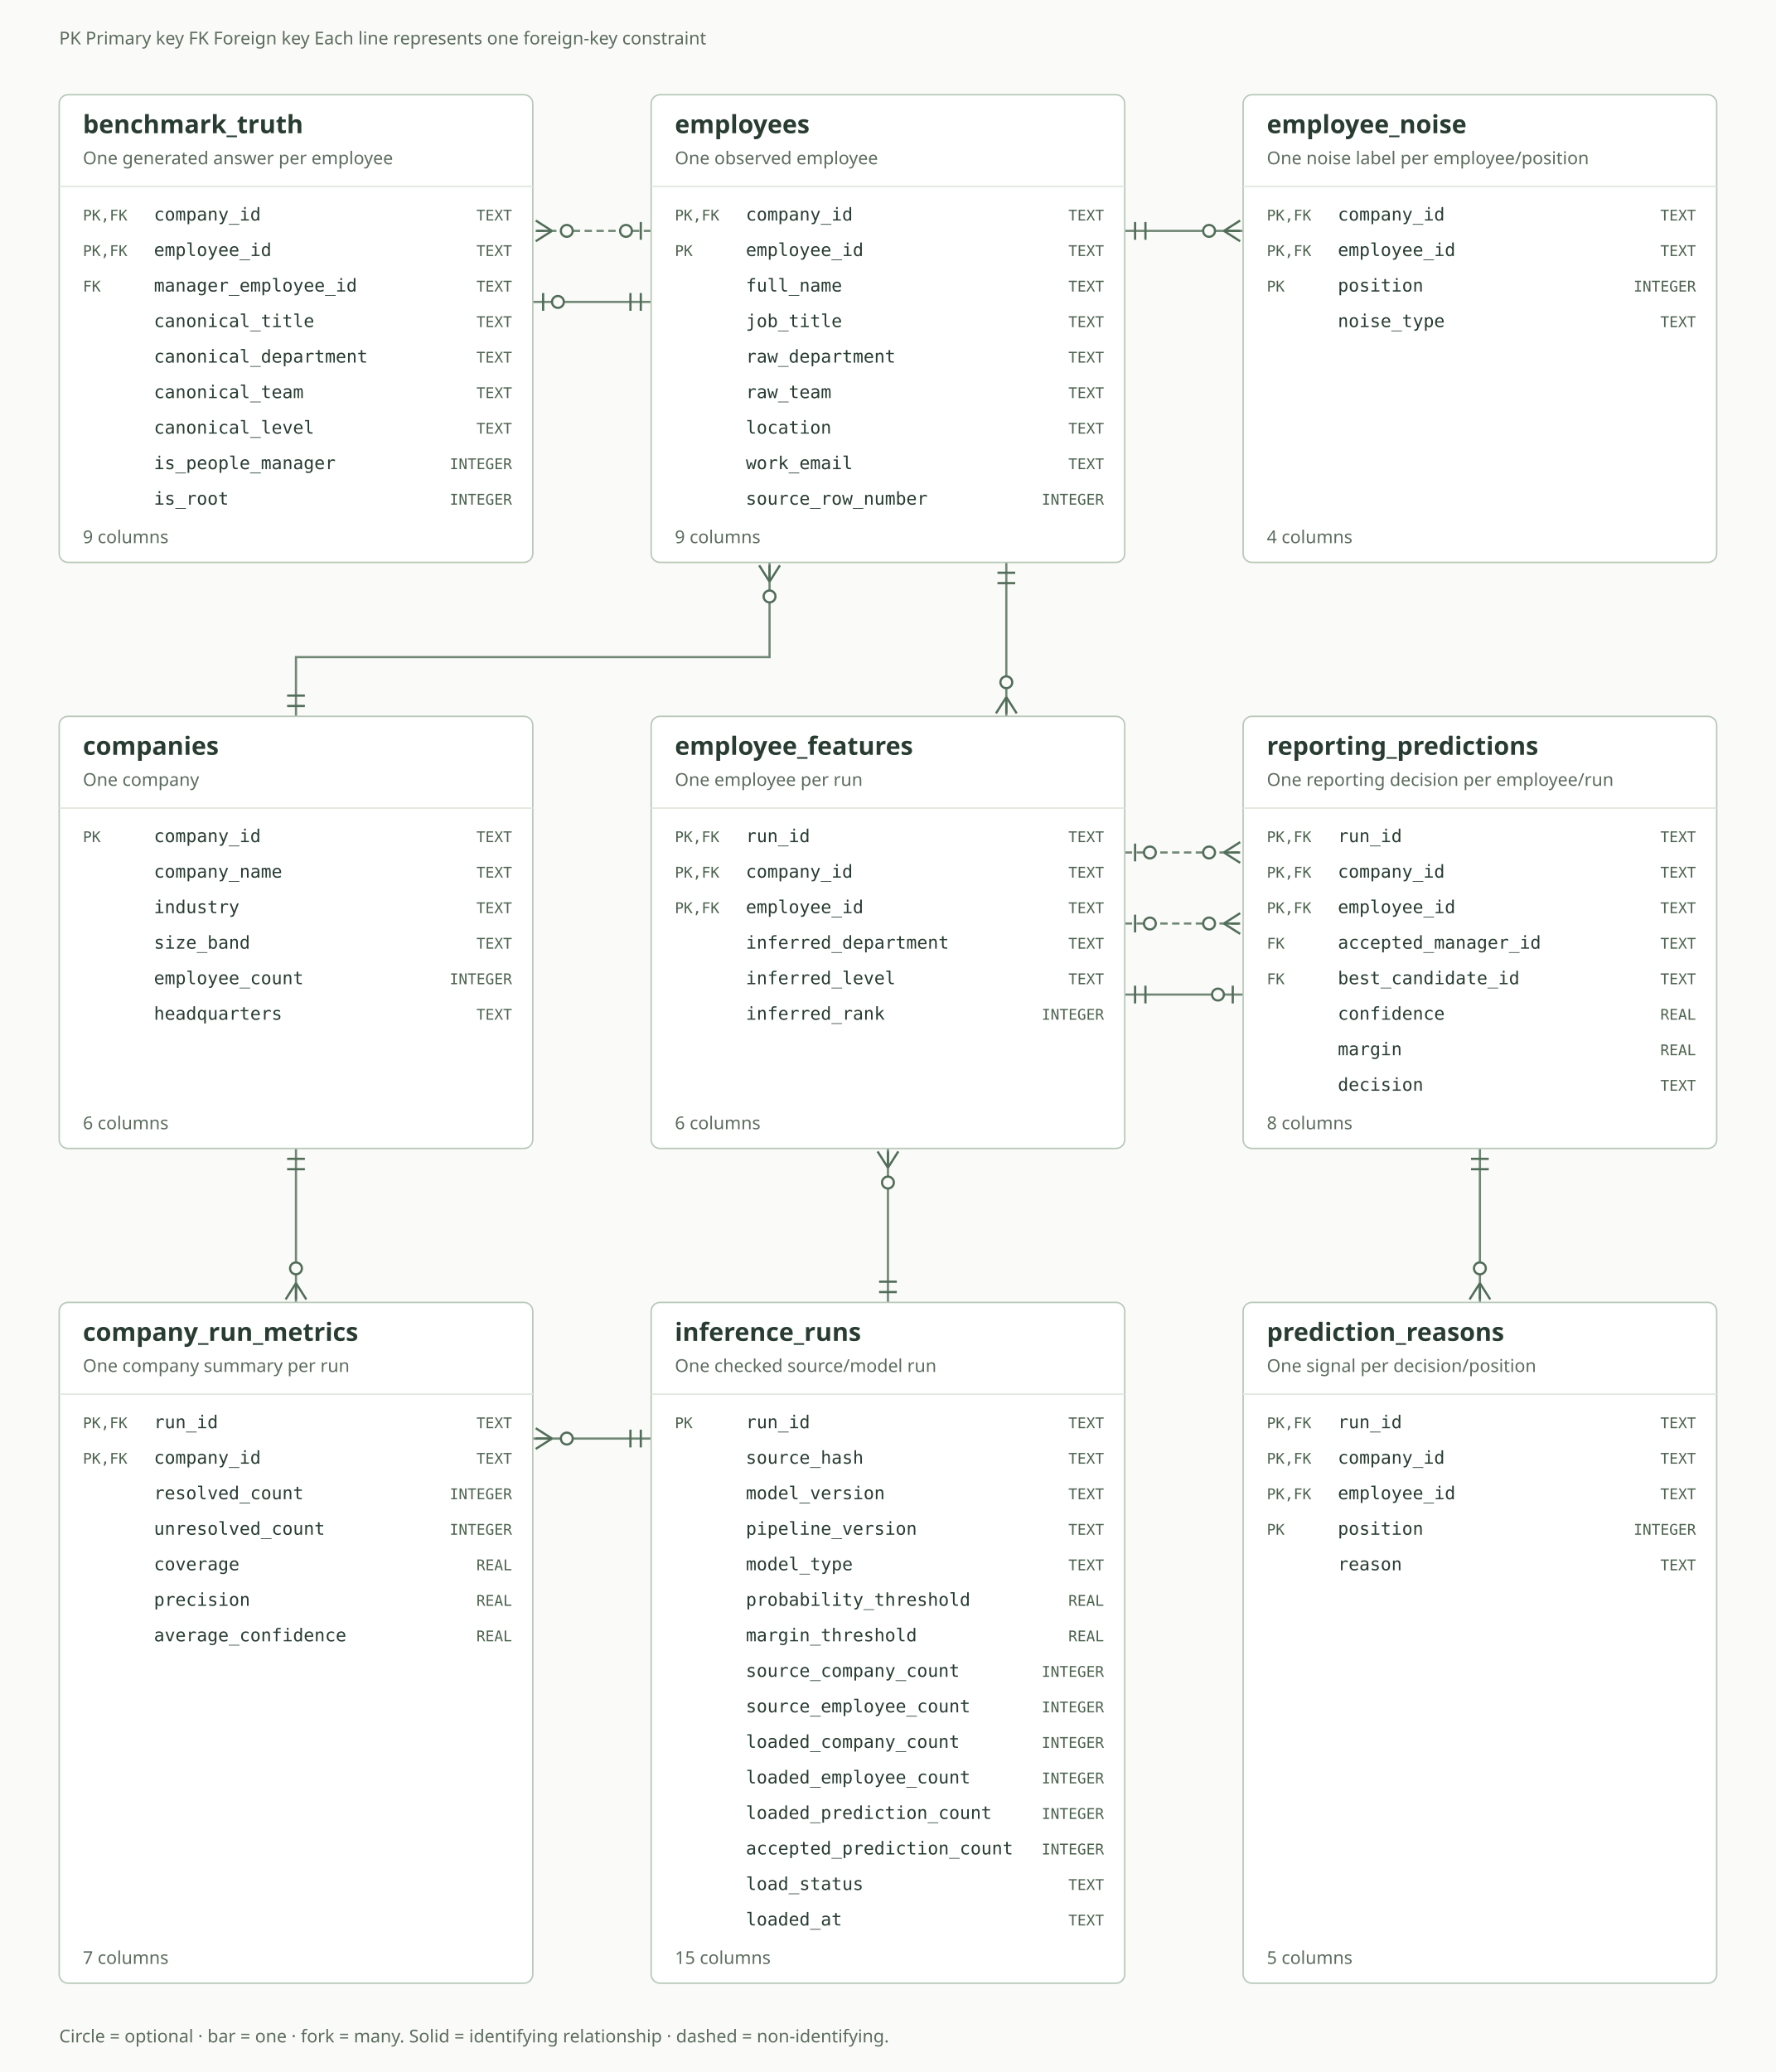
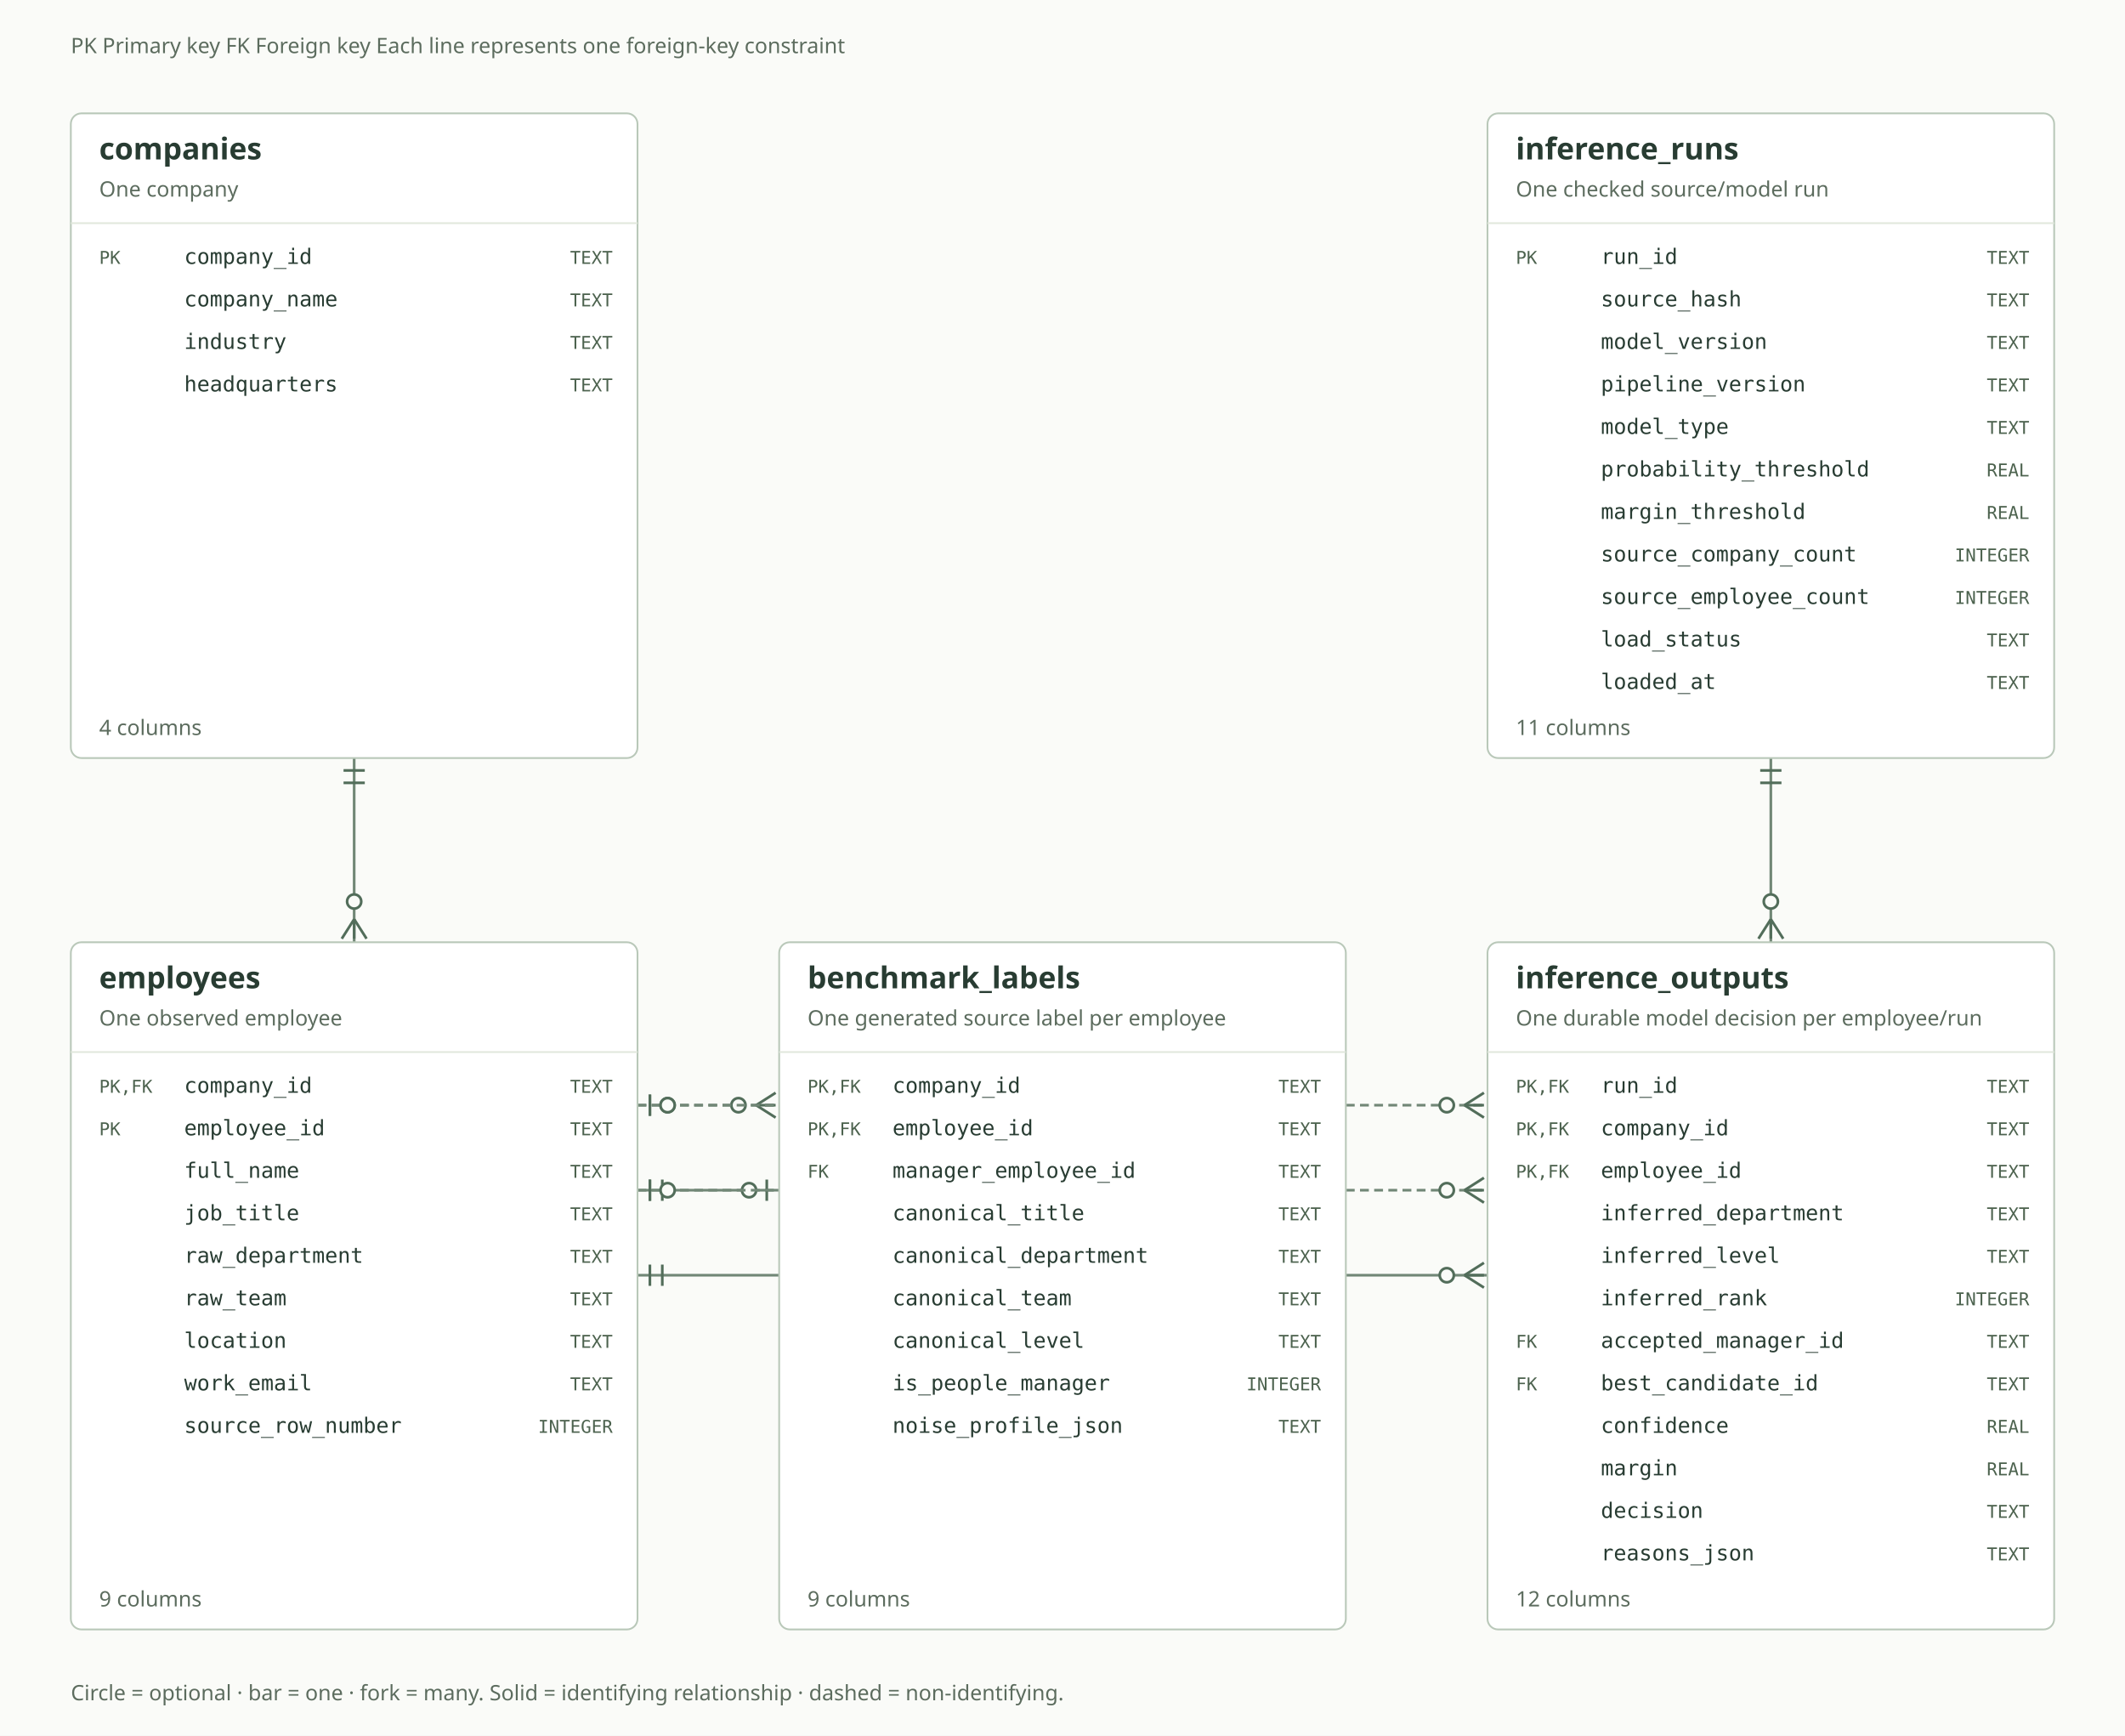
- <svg xmlns="http://www.w3.org/2000/svg" width="1200" height="1400" viewBox="0 0 1200 1400" role="img" aria-labelledby="title desc">
+ <svg xmlns="http://www.w3.org/2000/svg" width="1200" height="980" viewBox="0 0 1200 980" role="img" aria-labelledby="title desc">
  <rect width="1200" height="100%" fill="#fafbf8" />
  <style>text{font-family:system-ui,sans-serif;fill:#283c32}.field{font-family:ui-monospace,monospace;font-size:12px}.key{font-family:ui-monospace,monospace;font-size:10px;fill:#4c624e}.edge{font-size:12px;font-weight:600;paint-order:stroke;stroke:#fafbf8;stroke-width:6px;stroke-linejoin:round}.note{font-size:12px;fill:#5c6c5e}</style>
  <text x="40" y="30" class="note">PK  Primary key     FK  Foreign key     Each line represents one foreign-key constraint</text>
-   <path d="M200.0,484 V444 H520 V380" stroke="#718776" stroke-width="1.5" fill="none" />
-   <path d="M206.0,477 L194.0,477" stroke="#526d5a" stroke-width="1.5" fill="none" />
-   <path d="M206.0,470 L194.0,470" stroke="#526d5a" stroke-width="1.5" fill="none" />
-   <circle cx="520" cy="403" r="4" fill="#fafbf8" stroke="#526d5a" stroke-width="1.5" />
-   <path d="M520,393 L527,382" stroke="#526d5a" stroke-width="1.5" fill="none" />
-   <path d="M520,393 L520,382" stroke="#526d5a" stroke-width="1.5" fill="none" />
-   <path d="M520,393 L513,382" stroke="#526d5a" stroke-width="1.5" fill="none" />
-   <path d="M440,156 H360" stroke="#718776" stroke-width="1.5" fill="none" stroke-dasharray="5 3" />
-   <circle cx="423" cy="156" r="4" fill="#fafbf8" stroke="#526d5a" stroke-width="1.5" />
-   <path d="M433,150 L433,162" stroke="#526d5a" stroke-width="1.5" fill="none" />
-   <circle cx="383" cy="156" r="4" fill="#fafbf8" stroke="#526d5a" stroke-width="1.5" />
-   <path d="M373,156 L362,149" stroke="#526d5a" stroke-width="1.5" fill="none" />
-   <path d="M373,156 L362,156" stroke="#526d5a" stroke-width="1.5" fill="none" />
-   <path d="M373,156 L362,163" stroke="#526d5a" stroke-width="1.5" fill="none" />
-   <path d="M440,204 H360" stroke="#718776" stroke-width="1.5" fill="none" />
-   <path d="M433,198 L433,210" stroke="#526d5a" stroke-width="1.5" fill="none" />
-   <path d="M426,198 L426,210" stroke="#526d5a" stroke-width="1.5" fill="none" />
-   <circle cx="377" cy="204" r="4" fill="#fafbf8" stroke="#526d5a" stroke-width="1.5" />
-   <path d="M367,210 L367,198" stroke="#526d5a" stroke-width="1.5" fill="none" />
-   <path d="M680,380 V484" stroke="#718776" stroke-width="1.5" fill="none" />
-   <path d="M674,387 L686,387" stroke="#526d5a" stroke-width="1.5" fill="none" />
-   <path d="M674,394 L686,394" stroke="#526d5a" stroke-width="1.5" fill="none" />
-   <circle cx="680" cy="461" r="4" fill="#fafbf8" stroke="#526d5a" stroke-width="1.5" />
-   <path d="M680,471 L673,482" stroke="#526d5a" stroke-width="1.5" fill="none" />
-   <path d="M680,471 L680,482" stroke="#526d5a" stroke-width="1.5" fill="none" />
-   <path d="M680,471 L687,482" stroke="#526d5a" stroke-width="1.5" fill="none" />
-   <path d="M600.0,880 V776" stroke="#718776" stroke-width="1.5" fill="none" />
-   <path d="M606.0,873 L594.0,873" stroke="#526d5a" stroke-width="1.5" fill="none" />
-   <path d="M606.0,866 L594.0,866" stroke="#526d5a" stroke-width="1.5" fill="none" />
-   <circle cx="600.0" cy="799" r="4" fill="#fafbf8" stroke="#526d5a" stroke-width="1.5" />
-   <path d="M600.0,789 L607.0,778" stroke="#526d5a" stroke-width="1.5" fill="none" />
-   <path d="M600.0,789 L600.0,778" stroke="#526d5a" stroke-width="1.5" fill="none" />
-   <path d="M600.0,789 L593.0,778" stroke="#526d5a" stroke-width="1.5" fill="none" />
-   <path d="M760,576 H840" stroke="#718776" stroke-width="1.5" fill="none" stroke-dasharray="5 3" />
-   <circle cx="777" cy="576" r="4" fill="#fafbf8" stroke="#526d5a" stroke-width="1.5" />
-   <path d="M767,582 L767,570" stroke="#526d5a" stroke-width="1.5" fill="none" />
-   <circle cx="817" cy="576" r="4" fill="#fafbf8" stroke="#526d5a" stroke-width="1.5" />
-   <path d="M827,576 L838,583" stroke="#526d5a" stroke-width="1.5" fill="none" />
-   <path d="M827,576 L838,576" stroke="#526d5a" stroke-width="1.5" fill="none" />
-   <path d="M827,576 L838,569" stroke="#526d5a" stroke-width="1.5" fill="none" />
-   <path d="M760,624 H840" stroke="#718776" stroke-width="1.5" fill="none" stroke-dasharray="5 3" />
-   <circle cx="777" cy="624" r="4" fill="#fafbf8" stroke="#526d5a" stroke-width="1.5" />
-   <path d="M767,630 L767,618" stroke="#526d5a" stroke-width="1.5" fill="none" />
+   <path d="M200.0,428 V480.0 H200.0 V532" stroke="#718776" stroke-width="1.5" fill="none" />
+   <path d="M194.0,435 L206.0,435" stroke="#526d5a" stroke-width="1.5" fill="none" />
+   <path d="M194.0,442 L206.0,442" stroke="#526d5a" stroke-width="1.5" fill="none" />
+   <circle cx="200.0" cy="509" r="4" fill="#fafbf8" stroke="#526d5a" stroke-width="1.5" />
+   <path d="M200.0,519 L193.0,530" stroke="#526d5a" stroke-width="1.5" fill="none" />
+   <path d="M200.0,519 L200.0,530" stroke="#526d5a" stroke-width="1.5" fill="none" />
+   <path d="M200.0,519 L207.0,530" stroke="#526d5a" stroke-width="1.5" fill="none" />
+   <path d="M360,624 H440" stroke="#718776" stroke-width="1.5" fill="none" stroke-dasharray="5 3" />
+   <circle cx="377" cy="624" r="4" fill="#fafbf8" stroke="#526d5a" stroke-width="1.5" />
+   <path d="M367,630 L367,618" stroke="#526d5a" stroke-width="1.5" fill="none" />
+   <circle cx="417" cy="624" r="4" fill="#fafbf8" stroke="#526d5a" stroke-width="1.5" />
+   <path d="M427,624 L438,631" stroke="#526d5a" stroke-width="1.5" fill="none" />
+   <path d="M427,624 L438,624" stroke="#526d5a" stroke-width="1.5" fill="none" />
+   <path d="M427,624 L438,617" stroke="#526d5a" stroke-width="1.5" fill="none" />
+   <path d="M360,672 H440" stroke="#718776" stroke-width="1.5" fill="none" />
+   <path d="M367,678 L367,666" stroke="#526d5a" stroke-width="1.5" fill="none" />
+   <path d="M374,678 L374,666" stroke="#526d5a" stroke-width="1.5" fill="none" />
+   <circle cx="423" cy="672" r="4" fill="#fafbf8" stroke="#526d5a" stroke-width="1.5" />
+   <path d="M433,666 L433,678" stroke="#526d5a" stroke-width="1.5" fill="none" />
+   <path d="M360,624 H840" stroke="#718776" stroke-width="1.5" fill="none" stroke-dasharray="5 3" />
+   <circle cx="377" cy="624" r="4" fill="#fafbf8" stroke="#526d5a" stroke-width="1.5" />
+   <path d="M367,630 L367,618" stroke="#526d5a" stroke-width="1.5" fill="none" />
  <circle cx="817" cy="624" r="4" fill="#fafbf8" stroke="#526d5a" stroke-width="1.5" />
  <path d="M827,624 L838,631" stroke="#526d5a" stroke-width="1.5" fill="none" />
  <path d="M827,624 L838,624" stroke="#526d5a" stroke-width="1.5" fill="none" />
  <path d="M827,624 L838,617" stroke="#526d5a" stroke-width="1.5" fill="none" />
-   <path d="M760,672 H840" stroke="#718776" stroke-width="1.5" fill="none" />
-   <path d="M767,678 L767,666" stroke="#526d5a" stroke-width="1.5" fill="none" />
-   <path d="M774,678 L774,666" stroke="#526d5a" stroke-width="1.5" fill="none" />
-   <circle cx="823" cy="672" r="4" fill="#fafbf8" stroke="#526d5a" stroke-width="1.5" />
-   <path d="M833,666 L833,678" stroke="#526d5a" stroke-width="1.5" fill="none" />
-   <path d="M200.0,776 V880" stroke="#718776" stroke-width="1.5" fill="none" />
-   <path d="M194.0,783 L206.0,783" stroke="#526d5a" stroke-width="1.5" fill="none" />
-   <path d="M194.0,790 L206.0,790" stroke="#526d5a" stroke-width="1.5" fill="none" />
-   <circle cx="200.0" cy="857" r="4" fill="#fafbf8" stroke="#526d5a" stroke-width="1.5" />
-   <path d="M200.0,867 L193.0,878" stroke="#526d5a" stroke-width="1.5" fill="none" />
-   <path d="M200.0,867 L200.0,878" stroke="#526d5a" stroke-width="1.5" fill="none" />
-   <path d="M200.0,867 L207.0,878" stroke="#526d5a" stroke-width="1.5" fill="none" />
-   <path d="M440,972 H360" stroke="#718776" stroke-width="1.5" fill="none" />
-   <path d="M433,966 L433,978" stroke="#526d5a" stroke-width="1.5" fill="none" />
-   <path d="M426,966 L426,978" stroke="#526d5a" stroke-width="1.5" fill="none" />
-   <circle cx="383" cy="972" r="4" fill="#fafbf8" stroke="#526d5a" stroke-width="1.5" />
-   <path d="M373,972 L362,965" stroke="#526d5a" stroke-width="1.5" fill="none" />
-   <path d="M373,972 L362,972" stroke="#526d5a" stroke-width="1.5" fill="none" />
-   <path d="M373,972 L362,979" stroke="#526d5a" stroke-width="1.5" fill="none" />
-   <path d="M760,156 H840" stroke="#718776" stroke-width="1.5" fill="none" />
-   <path d="M767,162 L767,150" stroke="#526d5a" stroke-width="1.5" fill="none" />
-   <path d="M774,162 L774,150" stroke="#526d5a" stroke-width="1.5" fill="none" />
-   <circle cx="817" cy="156" r="4" fill="#fafbf8" stroke="#526d5a" stroke-width="1.5" />
-   <path d="M827,156 L838,163" stroke="#526d5a" stroke-width="1.5" fill="none" />
-   <path d="M827,156 L838,156" stroke="#526d5a" stroke-width="1.5" fill="none" />
-   <path d="M827,156 L838,149" stroke="#526d5a" stroke-width="1.5" fill="none" />
-   <path d="M1000.0,776 V880" stroke="#718776" stroke-width="1.5" fill="none" />
-   <path d="M994.0,783 L1006.0,783" stroke="#526d5a" stroke-width="1.5" fill="none" />
-   <path d="M994.0,790 L1006.0,790" stroke="#526d5a" stroke-width="1.5" fill="none" />
-   <circle cx="1000.0" cy="857" r="4" fill="#fafbf8" stroke="#526d5a" stroke-width="1.5" />
-   <path d="M1000.0,867 L993.0,878" stroke="#526d5a" stroke-width="1.5" fill="none" />
-   <path d="M1000.0,867 L1000.0,878" stroke="#526d5a" stroke-width="1.5" fill="none" />
-   <path d="M1000.0,867 L1007.0,878" stroke="#526d5a" stroke-width="1.5" fill="none" />
+   <path d="M360,672 H840" stroke="#718776" stroke-width="1.5" fill="none" stroke-dasharray="5 3" />
+   <circle cx="377" cy="672" r="4" fill="#fafbf8" stroke="#526d5a" stroke-width="1.5" />
+   <path d="M367,678 L367,666" stroke="#526d5a" stroke-width="1.5" fill="none" />
+   <circle cx="817" cy="672" r="4" fill="#fafbf8" stroke="#526d5a" stroke-width="1.5" />
+   <path d="M827,672 L838,679" stroke="#526d5a" stroke-width="1.5" fill="none" />
+   <path d="M827,672 L838,672" stroke="#526d5a" stroke-width="1.5" fill="none" />
+   <path d="M827,672 L838,665" stroke="#526d5a" stroke-width="1.5" fill="none" />
+   <path d="M360,720 H840" stroke="#718776" stroke-width="1.5" fill="none" />
+   <path d="M367,726 L367,714" stroke="#526d5a" stroke-width="1.5" fill="none" />
+   <path d="M374,726 L374,714" stroke="#526d5a" stroke-width="1.5" fill="none" />
+   <circle cx="817" cy="720" r="4" fill="#fafbf8" stroke="#526d5a" stroke-width="1.5" />
+   <path d="M827,720 L838,727" stroke="#526d5a" stroke-width="1.5" fill="none" />
+   <path d="M827,720 L838,720" stroke="#526d5a" stroke-width="1.5" fill="none" />
+   <path d="M827,720 L838,713" stroke="#526d5a" stroke-width="1.5" fill="none" />
+   <path d="M1000.0,428 V480.0 H1000.0 V532" stroke="#718776" stroke-width="1.5" fill="none" />
+   <path d="M994.0,435 L1006.0,435" stroke="#526d5a" stroke-width="1.5" fill="none" />
+   <path d="M994.0,442 L1006.0,442" stroke="#526d5a" stroke-width="1.5" fill="none" />
+   <circle cx="1000.0" cy="509" r="4" fill="#fafbf8" stroke="#526d5a" stroke-width="1.5" />
+   <path d="M1000.0,519 L993.0,530" stroke="#526d5a" stroke-width="1.5" fill="none" />
+   <path d="M1000.0,519 L1000.0,530" stroke="#526d5a" stroke-width="1.5" fill="none" />
+   <path d="M1000.0,519 L1007.0,530" stroke="#526d5a" stroke-width="1.5" fill="none" />
  <g aria-label="companies">
-     <rect x="40" y="484" width="320" height="292" rx="6" fill="white" stroke="#b9c8b9" />
-     <path d="M40,546 H360" stroke="#e1e8dd" />
-     <text x="56" y="510" font-size="17" font-weight="650">companies</text>
-     <text x="56" y="531" class="note">One company</text>
-     <text x="56" y="569" class="key">PK</text>
-     <text x="104" y="569" class="field">company_id</text>
-     <text x="346" y="569" text-anchor="end" class="key">TEXT</text>
-     <text x="56" y="593" class="key" />
-     <text x="104" y="593" class="field">company_name</text>
-     <text x="346" y="593" text-anchor="end" class="key">TEXT</text>
-     <text x="56" y="617" class="key" />
-     <text x="104" y="617" class="field">industry</text>
+     <rect x="40" y="64" width="320" height="364" rx="6" fill="white" stroke="#b9c8b9" />
+     <path d="M40,126 H360" stroke="#e1e8dd" />
+     <text x="56" y="90" font-size="17" font-weight="650">companies</text>
+     <text x="56" y="111" class="note">One company</text>
+     <text x="56" y="149" class="key">PK</text>
+     <text x="104" y="149" class="field">company_id</text>
+     <text x="346" y="149" text-anchor="end" class="key">TEXT</text>
+     <text x="56" y="173" class="key" />
+     <text x="104" y="173" class="field">company_name</text>
+     <text x="346" y="173" text-anchor="end" class="key">TEXT</text>
+     <text x="56" y="197" class="key" />
+     <text x="104" y="197" class="field">industry</text>
+     <text x="346" y="197" text-anchor="end" class="key">TEXT</text>
+     <text x="56" y="221" class="key" />
+     <text x="104" y="221" class="field">headquarters</text>
+     <text x="346" y="221" text-anchor="end" class="key">TEXT</text>
+     <text x="56" y="415" class="note">4 columns</text>
+   </g>
+   <g aria-label="employees">
+     <rect x="40" y="532" width="320" height="388" rx="6" fill="white" stroke="#b9c8b9" />
+     <path d="M40,594 H360" stroke="#e1e8dd" />
+     <text x="56" y="558" font-size="17" font-weight="650">employees</text>
+     <text x="56" y="579" class="note">One observed employee</text>
+     <text x="56" y="617" class="key">PK,FK</text>
+     <text x="104" y="617" class="field">company_id</text>
    <text x="346" y="617" text-anchor="end" class="key">TEXT</text>
-     <text x="56" y="641" class="key" />
-     <text x="104" y="641" class="field">size_band</text>
+     <text x="56" y="641" class="key">PK</text>
+     <text x="104" y="641" class="field">employee_id</text>
    <text x="346" y="641" text-anchor="end" class="key">TEXT</text>
    <text x="56" y="665" class="key" />
-     <text x="104" y="665" class="field">employee_count</text>
-     <text x="346" y="665" text-anchor="end" class="key">INTEGER</text>
+     <text x="104" y="665" class="field">full_name</text>
+     <text x="346" y="665" text-anchor="end" class="key">TEXT</text>
    <text x="56" y="689" class="key" />
-     <text x="104" y="689" class="field">headquarters</text>
+     <text x="104" y="689" class="field">job_title</text>
    <text x="346" y="689" text-anchor="end" class="key">TEXT</text>
-     <text x="56" y="763" class="note">6 columns</text>
-   </g>
-   <g aria-label="employees">
-     <rect x="440" y="64" width="320" height="316" rx="6" fill="white" stroke="#b9c8b9" />
-     <path d="M440,126 H760" stroke="#e1e8dd" />
-     <text x="456" y="90" font-size="17" font-weight="650">employees</text>
-     <text x="456" y="111" class="note">One observed employee</text>
-     <text x="456" y="149" class="key">PK,FK</text>
-     <text x="504" y="149" class="field">company_id</text>
-     <text x="746" y="149" text-anchor="end" class="key">TEXT</text>
-     <text x="456" y="173" class="key">PK</text>
-     <text x="504" y="173" class="field">employee_id</text>
-     <text x="746" y="173" text-anchor="end" class="key">TEXT</text>
-     <text x="456" y="197" class="key" />
-     <text x="504" y="197" class="field">full_name</text>
-     <text x="746" y="197" text-anchor="end" class="key">TEXT</text>
-     <text x="456" y="221" class="key" />
-     <text x="504" y="221" class="field">job_title</text>
-     <text x="746" y="221" text-anchor="end" class="key">TEXT</text>
-     <text x="456" y="245" class="key" />
-     <text x="504" y="245" class="field">raw_department</text>
-     <text x="746" y="245" text-anchor="end" class="key">TEXT</text>
-     <text x="456" y="269" class="key" />
-     <text x="504" y="269" class="field">raw_team</text>
-     <text x="746" y="269" text-anchor="end" class="key">TEXT</text>
-     <text x="456" y="293" class="key" />
-     <text x="504" y="293" class="field">location</text>
-     <text x="746" y="293" text-anchor="end" class="key">TEXT</text>
-     <text x="456" y="317" class="key" />
-     <text x="504" y="317" class="field">work_email</text>
-     <text x="746" y="317" text-anchor="end" class="key">TEXT</text>
-     <text x="456" y="341" class="key" />
-     <text x="504" y="341" class="field">source_row_number</text>
-     <text x="746" y="341" text-anchor="end" class="key">INTEGER</text>
-     <text x="456" y="367" class="note">9 columns</text>
-   </g>
-   <g aria-label="benchmark_truth">
-     <rect x="40" y="64" width="320" height="316" rx="6" fill="white" stroke="#b9c8b9" />
-     <path d="M40,126 H360" stroke="#e1e8dd" />
-     <text x="56" y="90" font-size="17" font-weight="650">benchmark_truth</text>
-     <text x="56" y="111" class="note">One generated answer per employee</text>
-     <text x="56" y="149" class="key">PK,FK</text>
-     <text x="104" y="149" class="field">company_id</text>
-     <text x="346" y="149" text-anchor="end" class="key">TEXT</text>
-     <text x="56" y="173" class="key">PK,FK</text>
-     <text x="104" y="173" class="field">employee_id</text>
-     <text x="346" y="173" text-anchor="end" class="key">TEXT</text>
-     <text x="56" y="197" class="key">FK</text>
-     <text x="104" y="197" class="field">manager_employee_id</text>
-     <text x="346" y="197" text-anchor="end" class="key">TEXT</text>
-     <text x="56" y="221" class="key" />
-     <text x="104" y="221" class="field">canonical_title</text>
-     <text x="346" y="221" text-anchor="end" class="key">TEXT</text>
-     <text x="56" y="245" class="key" />
-     <text x="104" y="245" class="field">canonical_department</text>
-     <text x="346" y="245" text-anchor="end" class="key">TEXT</text>
-     <text x="56" y="269" class="key" />
-     <text x="104" y="269" class="field">canonical_team</text>
-     <text x="346" y="269" text-anchor="end" class="key">TEXT</text>
-     <text x="56" y="293" class="key" />
-     <text x="104" y="293" class="field">canonical_level</text>
-     <text x="346" y="293" text-anchor="end" class="key">TEXT</text>
-     <text x="56" y="317" class="key" />
-     <text x="104" y="317" class="field">is_people_manager</text>
-     <text x="346" y="317" text-anchor="end" class="key">INTEGER</text>
-     <text x="56" y="341" class="key" />
-     <text x="104" y="341" class="field">is_root</text>
-     <text x="346" y="341" text-anchor="end" class="key">INTEGER</text>
-     <text x="56" y="367" class="note">9 columns</text>
-   </g>
-   <g aria-label="inference_runs">
-     <rect x="440" y="880" width="320" height="460" rx="6" fill="white" stroke="#b9c8b9" />
-     <path d="M440,942 H760" stroke="#e1e8dd" />
-     <text x="456" y="906" font-size="17" font-weight="650">inference_runs</text>
-     <text x="456" y="927" class="note">One checked source/model run</text>
-     <text x="456" y="965" class="key">PK</text>
-     <text x="504" y="965" class="field">run_id</text>
-     <text x="746" y="965" text-anchor="end" class="key">TEXT</text>
-     <text x="456" y="989" class="key" />
-     <text x="504" y="989" class="field">source_hash</text>
-     <text x="746" y="989" text-anchor="end" class="key">TEXT</text>
-     <text x="456" y="1013" class="key" />
-     <text x="504" y="1013" class="field">model_version</text>
-     <text x="746" y="1013" text-anchor="end" class="key">TEXT</text>
-     <text x="456" y="1037" class="key" />
-     <text x="504" y="1037" class="field">pipeline_version</text>
-     <text x="746" y="1037" text-anchor="end" class="key">TEXT</text>
-     <text x="456" y="1061" class="key" />
-     <text x="504" y="1061" class="field">model_type</text>
-     <text x="746" y="1061" text-anchor="end" class="key">TEXT</text>
-     <text x="456" y="1085" class="key" />
-     <text x="504" y="1085" class="field">probability_threshold</text>
-     <text x="746" y="1085" text-anchor="end" class="key">REAL</text>
-     <text x="456" y="1109" class="key" />
-     <text x="504" y="1109" class="field">margin_threshold</text>
-     <text x="746" y="1109" text-anchor="end" class="key">REAL</text>
-     <text x="456" y="1133" class="key" />
-     <text x="504" y="1133" class="field">source_company_count</text>
-     <text x="746" y="1133" text-anchor="end" class="key">INTEGER</text>
-     <text x="456" y="1157" class="key" />
-     <text x="504" y="1157" class="field">source_employee_count</text>
-     <text x="746" y="1157" text-anchor="end" class="key">INTEGER</text>
-     <text x="456" y="1181" class="key" />
-     <text x="504" y="1181" class="field">loaded_company_count</text>
-     <text x="746" y="1181" text-anchor="end" class="key">INTEGER</text>
-     <text x="456" y="1205" class="key" />
-     <text x="504" y="1205" class="field">loaded_employee_count</text>
-     <text x="746" y="1205" text-anchor="end" class="key">INTEGER</text>
-     <text x="456" y="1229" class="key" />
-     <text x="504" y="1229" class="field">loaded_prediction_count</text>
-     <text x="746" y="1229" text-anchor="end" class="key">INTEGER</text>
-     <text x="456" y="1253" class="key" />
-     <text x="504" y="1253" class="field">accepted_prediction_count</text>
-     <text x="746" y="1253" text-anchor="end" class="key">INTEGER</text>
-     <text x="456" y="1277" class="key" />
-     <text x="504" y="1277" class="field">load_status</text>
-     <text x="746" y="1277" text-anchor="end" class="key">TEXT</text>
-     <text x="456" y="1301" class="key" />
-     <text x="504" y="1301" class="field">loaded_at</text>
-     <text x="746" y="1301" text-anchor="end" class="key">TEXT</text>
-     <text x="456" y="1327" class="note">15 columns</text>
-   </g>
-   <g aria-label="employee_features">
-     <rect x="440" y="484" width="320" height="292" rx="6" fill="white" stroke="#b9c8b9" />
-     <path d="M440,546 H760" stroke="#e1e8dd" />
-     <text x="456" y="510" font-size="17" font-weight="650">employee_features</text>
-     <text x="456" y="531" class="note">One employee per run</text>
-     <text x="456" y="569" class="key">PK,FK</text>
-     <text x="504" y="569" class="field">run_id</text>
-     <text x="746" y="569" text-anchor="end" class="key">TEXT</text>
-     <text x="456" y="593" class="key">PK,FK</text>
-     <text x="504" y="593" class="field">company_id</text>
-     <text x="746" y="593" text-anchor="end" class="key">TEXT</text>
+     <text x="56" y="713" class="key" />
+     <text x="104" y="713" class="field">raw_department</text>
+     <text x="346" y="713" text-anchor="end" class="key">TEXT</text>
+     <text x="56" y="737" class="key" />
+     <text x="104" y="737" class="field">raw_team</text>
+     <text x="346" y="737" text-anchor="end" class="key">TEXT</text>
+     <text x="56" y="761" class="key" />
+     <text x="104" y="761" class="field">location</text>
+     <text x="346" y="761" text-anchor="end" class="key">TEXT</text>
+     <text x="56" y="785" class="key" />
+     <text x="104" y="785" class="field">work_email</text>
+     <text x="346" y="785" text-anchor="end" class="key">TEXT</text>
+     <text x="56" y="809" class="key" />
+     <text x="104" y="809" class="field">source_row_number</text>
+     <text x="346" y="809" text-anchor="end" class="key">INTEGER</text>
+     <text x="56" y="907" class="note">9 columns</text>
+   </g>
+   <g aria-label="benchmark_labels">
+     <rect x="440" y="532" width="320" height="388" rx="6" fill="white" stroke="#b9c8b9" />
+     <path d="M440,594 H760" stroke="#e1e8dd" />
+     <text x="456" y="558" font-size="17" font-weight="650">benchmark_labels</text>
+     <text x="456" y="579" class="note">One generated source label per employee</text>
    <text x="456" y="617" class="key">PK,FK</text>
-     <text x="504" y="617" class="field">employee_id</text>
+     <text x="504" y="617" class="field">company_id</text>
    <text x="746" y="617" text-anchor="end" class="key">TEXT</text>
-     <text x="456" y="641" class="key" />
-     <text x="504" y="641" class="field">inferred_department</text>
+     <text x="456" y="641" class="key">PK,FK</text>
+     <text x="504" y="641" class="field">employee_id</text>
    <text x="746" y="641" text-anchor="end" class="key">TEXT</text>
-     <text x="456" y="665" class="key" />
-     <text x="504" y="665" class="field">inferred_level</text>
+     <text x="456" y="665" class="key">FK</text>
+     <text x="504" y="665" class="field">manager_employee_id</text>
    <text x="746" y="665" text-anchor="end" class="key">TEXT</text>
    <text x="456" y="689" class="key" />
-     <text x="504" y="689" class="field">inferred_rank</text>
-     <text x="746" y="689" text-anchor="end" class="key">INTEGER</text>
-     <text x="456" y="763" class="note">6 columns</text>
-   </g>
-   <g aria-label="reporting_predictions">
-     <rect x="840" y="484" width="320" height="292" rx="6" fill="white" stroke="#b9c8b9" />
-     <path d="M840,546 H1160" stroke="#e1e8dd" />
-     <text x="856" y="510" font-size="17" font-weight="650">reporting_predictions</text>
-     <text x="856" y="531" class="note">One reporting decision per employee/run</text>
-     <text x="856" y="569" class="key">PK,FK</text>
-     <text x="904" y="569" class="field">run_id</text>
-     <text x="1146" y="569" text-anchor="end" class="key">TEXT</text>
-     <text x="856" y="593" class="key">PK,FK</text>
-     <text x="904" y="593" class="field">company_id</text>
-     <text x="1146" y="593" text-anchor="end" class="key">TEXT</text>
+     <text x="504" y="689" class="field">canonical_title</text>
+     <text x="746" y="689" text-anchor="end" class="key">TEXT</text>
+     <text x="456" y="713" class="key" />
+     <text x="504" y="713" class="field">canonical_department</text>
+     <text x="746" y="713" text-anchor="end" class="key">TEXT</text>
+     <text x="456" y="737" class="key" />
+     <text x="504" y="737" class="field">canonical_team</text>
+     <text x="746" y="737" text-anchor="end" class="key">TEXT</text>
+     <text x="456" y="761" class="key" />
+     <text x="504" y="761" class="field">canonical_level</text>
+     <text x="746" y="761" text-anchor="end" class="key">TEXT</text>
+     <text x="456" y="785" class="key" />
+     <text x="504" y="785" class="field">is_people_manager</text>
+     <text x="746" y="785" text-anchor="end" class="key">INTEGER</text>
+     <text x="456" y="809" class="key" />
+     <text x="504" y="809" class="field">noise_profile_json</text>
+     <text x="746" y="809" text-anchor="end" class="key">TEXT</text>
+     <text x="456" y="907" class="note">9 columns</text>
+   </g>
+   <g aria-label="inference_runs">
+     <rect x="840" y="64" width="320" height="364" rx="6" fill="white" stroke="#b9c8b9" />
+     <path d="M840,126 H1160" stroke="#e1e8dd" />
+     <text x="856" y="90" font-size="17" font-weight="650">inference_runs</text>
+     <text x="856" y="111" class="note">One checked source/model run</text>
+     <text x="856" y="149" class="key">PK</text>
+     <text x="904" y="149" class="field">run_id</text>
+     <text x="1146" y="149" text-anchor="end" class="key">TEXT</text>
+     <text x="856" y="173" class="key" />
+     <text x="904" y="173" class="field">source_hash</text>
+     <text x="1146" y="173" text-anchor="end" class="key">TEXT</text>
+     <text x="856" y="197" class="key" />
+     <text x="904" y="197" class="field">model_version</text>
+     <text x="1146" y="197" text-anchor="end" class="key">TEXT</text>
+     <text x="856" y="221" class="key" />
+     <text x="904" y="221" class="field">pipeline_version</text>
+     <text x="1146" y="221" text-anchor="end" class="key">TEXT</text>
+     <text x="856" y="245" class="key" />
+     <text x="904" y="245" class="field">model_type</text>
+     <text x="1146" y="245" text-anchor="end" class="key">TEXT</text>
+     <text x="856" y="269" class="key" />
+     <text x="904" y="269" class="field">probability_threshold</text>
+     <text x="1146" y="269" text-anchor="end" class="key">REAL</text>
+     <text x="856" y="293" class="key" />
+     <text x="904" y="293" class="field">margin_threshold</text>
+     <text x="1146" y="293" text-anchor="end" class="key">REAL</text>
+     <text x="856" y="317" class="key" />
+     <text x="904" y="317" class="field">source_company_count</text>
+     <text x="1146" y="317" text-anchor="end" class="key">INTEGER</text>
+     <text x="856" y="341" class="key" />
+     <text x="904" y="341" class="field">source_employee_count</text>
+     <text x="1146" y="341" text-anchor="end" class="key">INTEGER</text>
+     <text x="856" y="365" class="key" />
+     <text x="904" y="365" class="field">load_status</text>
+     <text x="1146" y="365" text-anchor="end" class="key">TEXT</text>
+     <text x="856" y="389" class="key" />
+     <text x="904" y="389" class="field">loaded_at</text>
+     <text x="1146" y="389" text-anchor="end" class="key">TEXT</text>
+     <text x="856" y="415" class="note">11 columns</text>
+   </g>
+   <g aria-label="inference_outputs">
+     <rect x="840" y="532" width="320" height="388" rx="6" fill="white" stroke="#b9c8b9" />
+     <path d="M840,594 H1160" stroke="#e1e8dd" />
+     <text x="856" y="558" font-size="17" font-weight="650">inference_outputs</text>
+     <text x="856" y="579" class="note">One durable model decision per employee/run</text>
    <text x="856" y="617" class="key">PK,FK</text>
-     <text x="904" y="617" class="field">employee_id</text>
+     <text x="904" y="617" class="field">run_id</text>
    <text x="1146" y="617" text-anchor="end" class="key">TEXT</text>
-     <text x="856" y="641" class="key">FK</text>
-     <text x="904" y="641" class="field">accepted_manager_id</text>
+     <text x="856" y="641" class="key">PK,FK</text>
+     <text x="904" y="641" class="field">company_id</text>
    <text x="1146" y="641" text-anchor="end" class="key">TEXT</text>
-     <text x="856" y="665" class="key">FK</text>
-     <text x="904" y="665" class="field">best_candidate_id</text>
+     <text x="856" y="665" class="key">PK,FK</text>
+     <text x="904" y="665" class="field">employee_id</text>
    <text x="1146" y="665" text-anchor="end" class="key">TEXT</text>
    <text x="856" y="689" class="key" />
-     <text x="904" y="689" class="field">confidence</text>
-     <text x="1146" y="689" text-anchor="end" class="key">REAL</text>
+     <text x="904" y="689" class="field">inferred_department</text>
+     <text x="1146" y="689" text-anchor="end" class="key">TEXT</text>
    <text x="856" y="713" class="key" />
-     <text x="904" y="713" class="field">margin</text>
-     <text x="1146" y="713" text-anchor="end" class="key">REAL</text>
+     <text x="904" y="713" class="field">inferred_level</text>
+     <text x="1146" y="713" text-anchor="end" class="key">TEXT</text>
    <text x="856" y="737" class="key" />
-     <text x="904" y="737" class="field">decision</text>
-     <text x="1146" y="737" text-anchor="end" class="key">TEXT</text>
-     <text x="856" y="763" class="note">8 columns</text>
-   </g>
-   <g aria-label="company_run_metrics">
-     <rect x="40" y="880" width="320" height="460" rx="6" fill="white" stroke="#b9c8b9" />
-     <path d="M40,942 H360" stroke="#e1e8dd" />
-     <text x="56" y="906" font-size="17" font-weight="650">company_run_metrics</text>
-     <text x="56" y="927" class="note">One company summary per run</text>
-     <text x="56" y="965" class="key">PK,FK</text>
-     <text x="104" y="965" class="field">run_id</text>
-     <text x="346" y="965" text-anchor="end" class="key">TEXT</text>
-     <text x="56" y="989" class="key">PK,FK</text>
-     <text x="104" y="989" class="field">company_id</text>
-     <text x="346" y="989" text-anchor="end" class="key">TEXT</text>
-     <text x="56" y="1013" class="key" />
-     <text x="104" y="1013" class="field">resolved_count</text>
-     <text x="346" y="1013" text-anchor="end" class="key">INTEGER</text>
-     <text x="56" y="1037" class="key" />
-     <text x="104" y="1037" class="field">unresolved_count</text>
-     <text x="346" y="1037" text-anchor="end" class="key">INTEGER</text>
-     <text x="56" y="1061" class="key" />
-     <text x="104" y="1061" class="field">coverage</text>
-     <text x="346" y="1061" text-anchor="end" class="key">REAL</text>
-     <text x="56" y="1085" class="key" />
-     <text x="104" y="1085" class="field">precision</text>
-     <text x="346" y="1085" text-anchor="end" class="key">REAL</text>
-     <text x="56" y="1109" class="key" />
-     <text x="104" y="1109" class="field">average_confidence</text>
-     <text x="346" y="1109" text-anchor="end" class="key">REAL</text>
-     <text x="56" y="1327" class="note">7 columns</text>
-   </g>
-   <g aria-label="employee_noise">
-     <rect x="840" y="64" width="320" height="316" rx="6" fill="white" stroke="#b9c8b9" />
-     <path d="M840,126 H1160" stroke="#e1e8dd" />
-     <text x="856" y="90" font-size="17" font-weight="650">employee_noise</text>
-     <text x="856" y="111" class="note">One noise label per employee/position</text>
-     <text x="856" y="149" class="key">PK,FK</text>
-     <text x="904" y="149" class="field">company_id</text>
-     <text x="1146" y="149" text-anchor="end" class="key">TEXT</text>
-     <text x="856" y="173" class="key">PK,FK</text>
-     <text x="904" y="173" class="field">employee_id</text>
-     <text x="1146" y="173" text-anchor="end" class="key">TEXT</text>
-     <text x="856" y="197" class="key">PK</text>
-     <text x="904" y="197" class="field">position</text>
-     <text x="1146" y="197" text-anchor="end" class="key">INTEGER</text>
-     <text x="856" y="221" class="key" />
-     <text x="904" y="221" class="field">noise_type</text>
-     <text x="1146" y="221" text-anchor="end" class="key">TEXT</text>
-     <text x="856" y="367" class="note">4 columns</text>
-   </g>
-   <g aria-label="prediction_reasons">
-     <rect x="840" y="880" width="320" height="460" rx="6" fill="white" stroke="#b9c8b9" />
-     <path d="M840,942 H1160" stroke="#e1e8dd" />
-     <text x="856" y="906" font-size="17" font-weight="650">prediction_reasons</text>
-     <text x="856" y="927" class="note">One signal per decision/position</text>
-     <text x="856" y="965" class="key">PK,FK</text>
-     <text x="904" y="965" class="field">run_id</text>
-     <text x="1146" y="965" text-anchor="end" class="key">TEXT</text>
-     <text x="856" y="989" class="key">PK,FK</text>
-     <text x="904" y="989" class="field">company_id</text>
-     <text x="1146" y="989" text-anchor="end" class="key">TEXT</text>
-     <text x="856" y="1013" class="key">PK,FK</text>
-     <text x="904" y="1013" class="field">employee_id</text>
-     <text x="1146" y="1013" text-anchor="end" class="key">TEXT</text>
-     <text x="856" y="1037" class="key">PK</text>
-     <text x="904" y="1037" class="field">position</text>
-     <text x="1146" y="1037" text-anchor="end" class="key">INTEGER</text>
-     <text x="856" y="1061" class="key" />
-     <text x="904" y="1061" class="field">reason</text>
-     <text x="1146" y="1061" text-anchor="end" class="key">TEXT</text>
-     <text x="856" y="1327" class="note">5 columns</text>
-   </g>
-   <text x="40" y="1380" class="note">Circle = optional · bar = one · fork = many. Solid = identifying relationship · dashed = non-identifying.</text>
+     <text x="904" y="737" class="field">inferred_rank</text>
+     <text x="1146" y="737" text-anchor="end" class="key">INTEGER</text>
+     <text x="856" y="761" class="key">FK</text>
+     <text x="904" y="761" class="field">accepted_manager_id</text>
+     <text x="1146" y="761" text-anchor="end" class="key">TEXT</text>
+     <text x="856" y="785" class="key">FK</text>
+     <text x="904" y="785" class="field">best_candidate_id</text>
+     <text x="1146" y="785" text-anchor="end" class="key">TEXT</text>
+     <text x="856" y="809" class="key" />
+     <text x="904" y="809" class="field">confidence</text>
+     <text x="1146" y="809" text-anchor="end" class="key">REAL</text>
+     <text x="856" y="833" class="key" />
+     <text x="904" y="833" class="field">margin</text>
+     <text x="1146" y="833" text-anchor="end" class="key">REAL</text>
+     <text x="856" y="857" class="key" />
+     <text x="904" y="857" class="field">decision</text>
+     <text x="1146" y="857" text-anchor="end" class="key">TEXT</text>
+     <text x="856" y="881" class="key" />
+     <text x="904" y="881" class="field">reasons_json</text>
+     <text x="1146" y="881" text-anchor="end" class="key">TEXT</text>
+     <text x="856" y="907" class="note">12 columns</text>
+   </g>
+   <text x="40" y="960" class="note">Circle = optional · bar = one · fork = many. Solid = identifying relationship · dashed = non-identifying.</text>
</svg>
